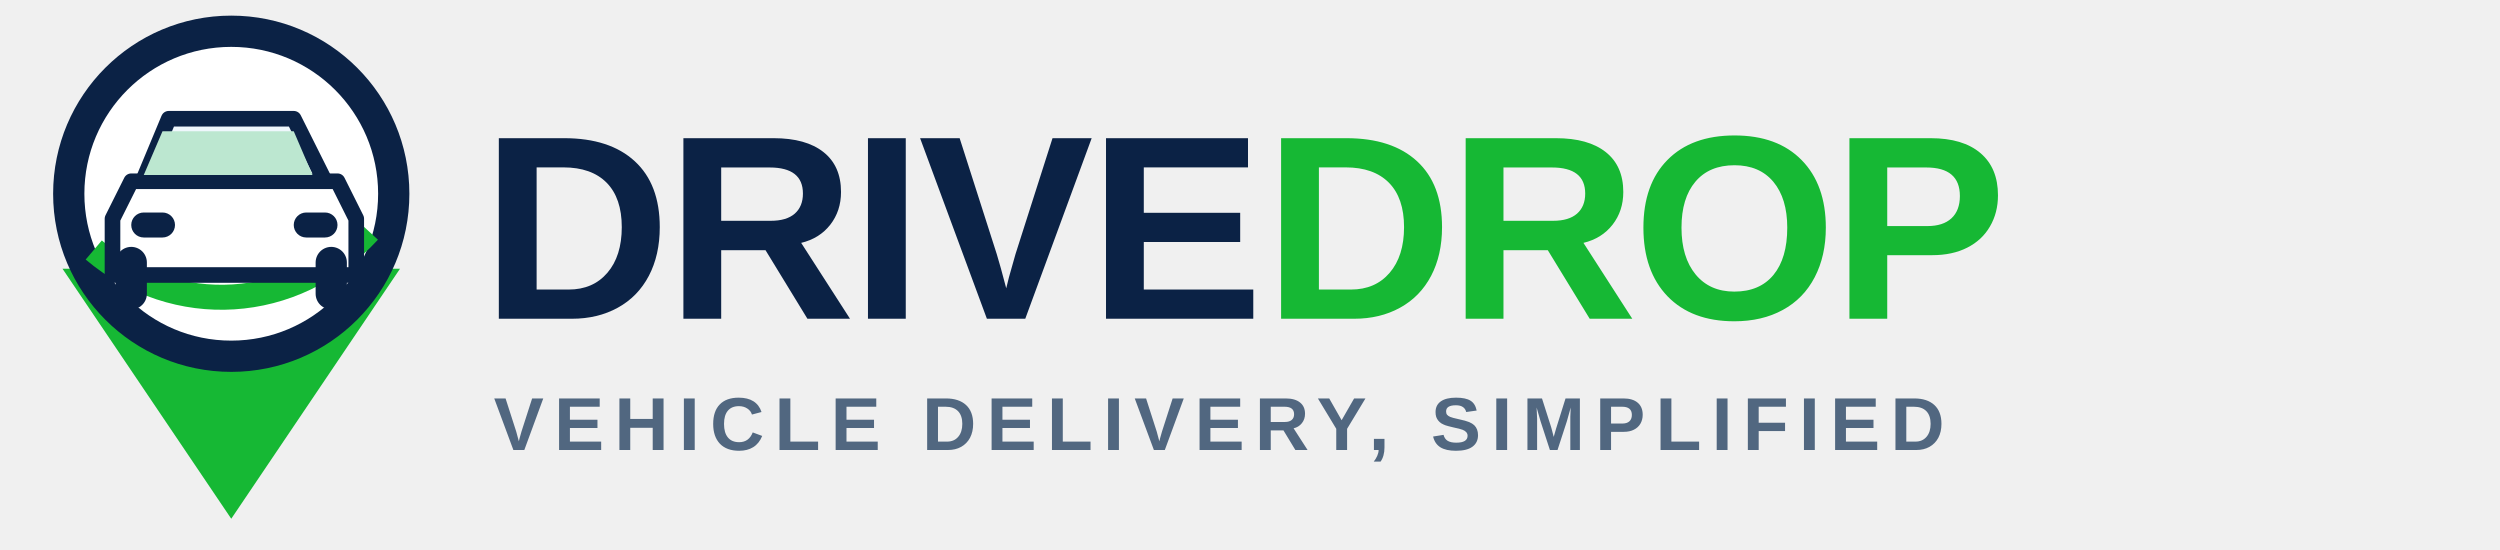
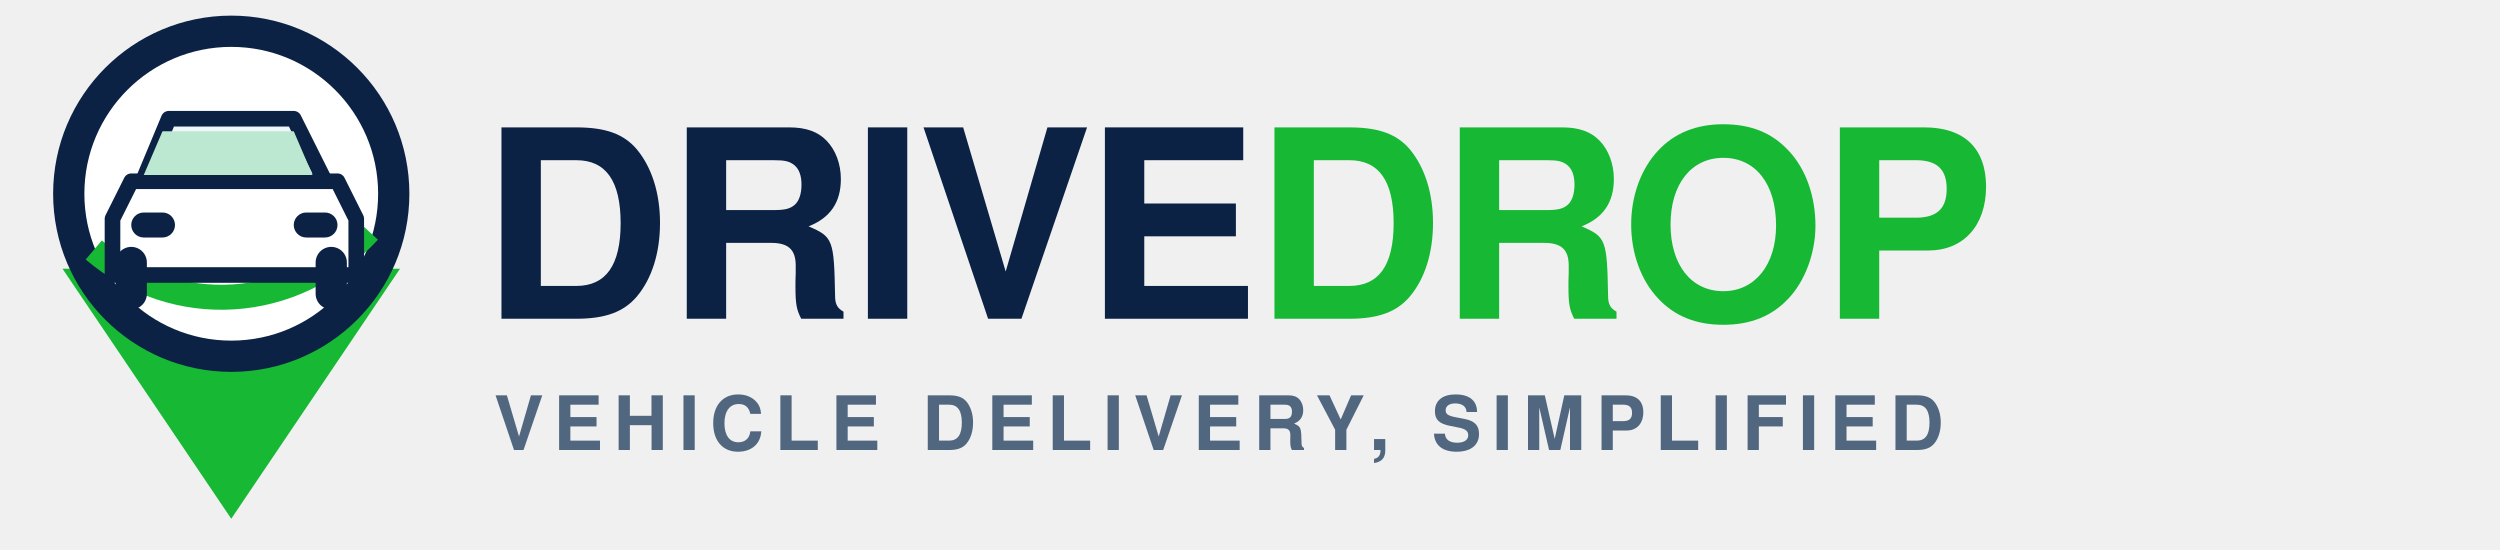
<svg xmlns="http://www.w3.org/2000/svg" viewBox="0 0 400 88" role="img" aria-labelledby="title">
  <path d="M37 83 10 43h54Z" fill="#16b834" />
  <circle cx="37" cy="31" r="26" fill="#fff" stroke="#0b2245" stroke-width="5" />
  <path d="M15 40c13 11 32 10 44-3" fill="none" stroke="#16b834" stroke-width="4" />
  <path d="m22 31 5-12h20l6 12" fill="#eff7fc" stroke="#0b2245" stroke-width="2.5" stroke-linejoin="round" />
  <path d="M21 29h33l3 6v9H18v-9Z" fill="#fff" stroke="#0b2245" stroke-width="2.5" stroke-linejoin="round" />
  <path d="M26 21h21l3 7H23Z" fill="#bce7d0" />
  <rect x="21" y="34" width="7" height="4" rx="2" fill="#0b2245" />
  <rect x="47" y="34" width="7" height="4" rx="2" fill="#0b2245" />
  <path d="M21 42v5m32-5v5" stroke="#0b2245" stroke-width="5" stroke-linecap="round" />
-   <text x="77" y="51" fill="#0b2245" font-family="Arial,Helvetica,sans-serif" font-size="42" font-weight="800" letter-spacing="-.8">DRIVE<tspan fill="#16b834">DROP</tspan>
-   </text>
-   <text x="79" y="72" fill="#516780" font-family="Arial,Helvetica,sans-serif" font-size="12" font-weight="700" letter-spacing="1.65">VEHICLE DELIVERY, SIMPLIFIED</text>
+   <g aria-label="DRIVEDROP" style="font-weight:800;font-size:42px;font-family:Arial, Helvetica, sans-serif;letter-spacing:-0.8;fill:#0b2245">
+     <path d="m 80.234,51 h 11.97 c 4.662,0 7.602,-1.092 9.702,-3.57 2.394,-2.856 3.696,-6.972 3.696,-11.76 0,-4.746 -1.302,-8.862 -3.696,-11.76 -2.1,-2.478 -4.998,-3.528 -9.702,-3.528 h -11.97 z m 6.3,-5.25 V 25.632 h 5.67 c 4.746,0 7.098,3.318 7.098,10.08 0,6.72 -2.352,10.038 -7.098,10.038 z" />
+     <path d="m 116.184,38.862 h 7.224 c 2.73,0 3.906,1.092 3.906,3.612 v 1.26 c -0.042,0.798 -0.042,1.554 -0.042,2.016 0,2.898 0.168,3.78 0.924,5.25 h 6.762 v -1.134 c -0.966,-0.546 -1.344,-1.176 -1.344,-2.52 -0.168,-9.03 -0.336,-9.45 -4.242,-11.13 3.444,-1.344 5.166,-3.822 5.166,-7.56 0,-2.436 -0.84,-4.662 -2.31,-6.174 -1.386,-1.428 -3.318,-2.1 -5.922,-2.1 h -16.422 V 51 h 6.3 z m 0,-5.25 v -7.98 h 7.602 c 1.806,0 2.52,0.168 3.318,0.798 0.756,0.63 1.134,1.68 1.134,3.108 0,1.47 -0.378,2.646 -1.134,3.276 -0.714,0.588 -1.512,0.798 -3.318,0.798 z" />
+     <path d="m 145.162,20.382 h -6.3 V 51 h 6.3 z" />
+     <path d="m 163.43,51 10.5,-30.618 h -6.342 l -6.678,23.058 -6.804,-23.058 h -6.342 L 158.096,51 Z" />
+     <path d="m 183.084,37.812 h 14.658 v -5.25 h -14.658 v -6.93 h 15.834 v -5.25 h -22.134 V 51 h 22.89 v -5.25 h -16.59 z" />
+     <path d="m 203.914,51 h 11.97 c 4.662,0 7.602,-1.092 9.702,-3.57 2.394,-2.856 3.696,-6.972 3.696,-11.76 0,-4.746 -1.302,-8.862 -3.696,-11.76 -2.1,-2.478 -4.998,-3.528 -9.702,-3.528 h -11.97 z m 6.3,-5.25 V 25.632 h 5.67 c 4.746,0 7.098,3.318 7.098,10.08 0,6.72 -2.352,10.038 -7.098,10.038 z" style="fill:#16b834" />
+     <path d="m 239.864,38.862 h 7.224 c 2.73,0 3.906,1.092 3.906,3.612 v 1.26 c -0.042,0.798 -0.042,1.554 -0.042,2.016 0,2.898 0.168,3.78 0.924,5.25 h 6.762 v -1.134 c -0.966,-0.546 -1.344,-1.176 -1.344,-2.52 -0.168,-9.03 -0.336,-9.45 -4.242,-11.13 3.444,-1.344 5.166,-3.822 5.166,-7.56 0,-2.436 -0.84,-4.662 -2.31,-6.174 -1.386,-1.428 -3.318,-2.1 -5.922,-2.1 h -16.422 V 51 h 6.3 z m 0,-5.25 v -7.98 h 7.602 c 1.806,0 2.52,0.168 3.318,0.798 0.756,0.63 1.134,1.68 1.134,3.108 0,1.47 -0.378,2.646 -1.134,3.276 -0.714,0.588 -1.512,0.798 -3.318,0.798 z" style="fill:#16b834" />
+     <path d="m 275.688,19.878 c -4.284,0 -7.812,1.428 -10.416,4.242 -2.73,2.94 -4.284,7.224 -4.284,11.802 0,4.578 1.554,8.904 4.284,11.802 2.646,2.856 6.09,4.242 10.458,4.242 4.368,0 7.812,-1.386 10.458,-4.242 2.646,-2.814 4.284,-7.266 4.284,-11.592 0,-4.788 -1.554,-9.114 -4.284,-12.012 -2.688,-2.898 -6.048,-4.242 -10.5,-4.242 z m 0.042,5.376 c 5.166,0 8.442,4.2 8.442,10.836 0,6.3 -3.402,10.5 -8.442,10.5 -5.124,0 -8.442,-4.2 -8.442,-10.668 0,-6.468 3.318,-10.668 8.442,-10.668 z" style="fill:#16b834" />
+     <path d="m 300.676,40.08 h 7.854 c 5.628,0 9.24,-3.99 9.24,-10.206 0,-6.132 -3.486,-9.492 -9.87,-9.492 h -13.524 V 51 h 6.3 z m 0,-5.25 v -9.198 h 5.88 c 3.36,0 4.914,1.47 4.914,4.578 0,3.15 -1.554,4.62 -4.914,4.62 z" style="fill:#16b834" />
+   </g>
+   <g aria-label="VEHICLE DELIVERY, SIMPLIFIED" style="font-weight:700;font-size:12px;font-family:Arial, Helvetica, sans-serif;letter-spacing:1.65;fill:#516780">
+     <path d="m 83.764,72 3,-8.748 H 84.952 L 83.044,69.84 81.1,63.252 H 79.288 L 82.24,72 Z" />
+     <path d="m 91.258,68.232 h 4.188 v -1.5 h -4.188 v -1.98 h 4.524 v -1.5 h -6.324 V 72 h 6.54 v -1.5 h -4.74 z" />
+     <path d="M 104.248,68.028 V 72 h 1.8 v -8.748 h -1.812 v 3.276 h -3.456 V 63.252 H 98.98 V 72 h 1.8 v -3.972 z" />
+     <path d="m 111.154,63.252 h -1.8 V 72 h 1.8 z" />
+     <path d="m 121.768,66.216 c -0.06,-0.756 -0.216,-1.236 -0.588,-1.728 -0.672,-0.888 -1.752,-1.38 -3.06,-1.38 -2.472,0 -4.008,1.764 -4.008,4.596 0,2.82 1.524,4.572 3.96,4.572 2.184,0 3.624,-1.26 3.732,-3.264 h -1.752 c -0.12,1.116 -0.816,1.752 -1.932,1.752 -1.392,0 -2.208,-1.128 -2.208,-3.036 0,-1.932 0.852,-3.084 2.268,-3.084 1.044,0 1.632,0.504 1.872,1.572 z" />
+     <path d="m 126.658,63.252 h -1.8 V 72 h 5.988 v -1.5 h -4.188 z" />
+     <path d="m 135.628,68.232 h 4.188 v -1.5 h -4.188 v -1.98 h 4.524 v -1.5 h -6.324 V 72 h 6.54 v -1.5 h -4.74 z" />
+     <path d="m 148.444,72 h 3.42 c 1.332,0 2.172,-0.312 2.772,-1.02 0.684,-0.816 1.056,-1.992 1.056,-3.36 0,-1.356 -0.372,-2.532 -1.056,-3.36 -0.6,-0.708 -1.428,-1.008 -2.772,-1.008 h -3.42 z m 1.8,-1.5 v -5.748 h 1.62 c 1.356,0 2.028,0.948 2.028,2.88 0,1.92 -0.672,2.868 -2.028,2.868 z" />
+     <path d="m 160.57,68.232 h 4.188 v -1.5 h -4.188 v -1.98 h 4.524 v -1.5 h -6.324 V 72 h 6.54 v -1.5 h -4.74 z" />
+     <path d="m 170.236,63.252 h -1.8 V 72 h 5.988 v -1.5 h -4.188 z" />
+     <path d="m 179.014,63.252 h -1.8 V 72 h 1.8 z" />
+     <path d="m 186.112,72 3,-8.748 h -1.812 l -1.908,6.588 -1.944,-6.588 h -1.812 l 2.952,8.748 z" />
+     <path d="m 193.606,68.232 h 4.188 v -1.5 h -4.188 v -1.98 h 4.524 v -1.5 h -6.324 V 72 h 6.54 v -1.5 h -4.74 z" />
+     <path d="m 203.272,68.532 h 2.064 c 0.78,0 1.116,0.312 1.116,1.032 v 0.36 c -0.012,0.228 -0.012,0.444 -0.012,0.576 0,0.828 0.048,1.08 0.264,1.5 h 1.932 v -0.324 c -0.276,-0.156 -0.384,-0.336 -0.384,-0.72 -0.048,-2.58 -0.096,-2.7 -1.212,-3.18 0.984,-0.384 1.476,-1.092 1.476,-2.16 0,-0.696 -0.24,-1.332 -0.66,-1.764 -0.396,-0.408 -0.948,-0.6 -1.692,-0.6 h -4.692 V 72 h 1.8 z m 0,-1.5 v -2.28 h 2.172 c 0.516,0 0.72,0.048 0.948,0.228 0.216,0.18 0.324,0.48 0.324,0.888 0,0.42 -0.108,0.756 -0.324,0.936 -0.204,0.168 -0.432,0.228 -0.948,0.228 z" />
+     <path d="m 215.422,68.76 2.772,-5.508 h -2.016 l -1.668,3.864 -1.788,-3.864 h -2.004 l 2.904,5.508 V 72 h 1.8 z" />
+     <path d="M 219.844,70.248 V 72 h 1.032 c 0.024,0.816 -0.312,1.284 -1.032,1.416 v 0.672 c 1.284,-0.192 1.848,-0.876 1.8,-2.196 v -1.644 z" />
+     <path d="m 236.332,65.916 c -0.012,-1.812 -1.224,-2.808 -3.432,-2.808 -2.1,0 -3.312,0.984 -3.312,2.688 0,1.356 0.684,2.016 2.46,2.352 l 1.224,0.24 c 1.2,0.228 1.644,0.564 1.644,1.272 0,0.732 -0.672,1.176 -1.764,1.176 -1.224,0 -1.908,-0.516 -1.968,-1.452 h -1.752 c 0.108,1.872 1.392,2.892 3.624,2.892 2.256,0 3.588,-1.044 3.588,-2.832 0,-1.38 -0.696,-2.1 -2.316,-2.412 l -1.368,-0.264 c -1.284,-0.252 -1.656,-0.504 -1.656,-1.14 0,-0.66 0.576,-1.08 1.512,-1.08 1.14,0 1.776,0.48 1.836,1.368 z" />
+     <path d="m 241.258,63.252 h -1.8 V 72 h 1.8 z" />
+     <path d="m 246.28,65.184 1.572,6.816 h 1.8 l 1.548,-6.816 V 72 h 1.8 v -8.748 h -2.712 l -1.536,6.96 -1.584,-6.96 h -2.688 V 72 h 1.8 z" />
+     <path d="m 258.046,68.88 h 2.244 c 1.608,0 2.64,-1.14 2.64,-2.916 0,-1.752 -0.996,-2.712 -2.82,-2.712 h -3.864 V 72 h 1.8 z m 0,-1.5 v -2.628 h 1.68 c 0.96,0 1.404,0.42 1.404,1.308 0,0.9 -0.444,1.32 -1.404,1.32 z" />
+     <path d="m 267.52,63.252 h -1.8 V 72 h 5.988 v -1.5 h -4.188 z" />
+     <path d="m 276.298,63.252 h -1.8 V 72 h 1.8 z" />
+     <path d="m 281.416,68.232 h 3.828 v -1.5 h -3.828 v -1.98 h 4.344 v -1.5 h -6.144 V 72 h 1.8 z" />
+     <path d="m 290.266,63.252 h -1.8 V 72 h 1.8 z" />
+     <path d="m 295.444,68.232 h 4.188 v -1.5 h -4.188 v -1.98 h 4.524 v -1.5 h -6.324 V 72 h 6.54 v -1.5 h -4.74 z" />
+     <path d="m 303.274,72 h 3.42 c 1.332,0 2.172,-0.312 2.772,-1.02 0.684,-0.816 1.056,-1.992 1.056,-3.36 0,-1.356 -0.372,-2.532 -1.056,-3.36 -0.6,-0.708 -1.428,-1.008 -2.772,-1.008 h -3.42 z m 1.8,-1.5 v -5.748 h 1.62 c 1.356,0 2.028,0.948 2.028,2.88 0,1.92 -0.672,2.868 -2.028,2.868 z" />
+   </g>
</svg>
